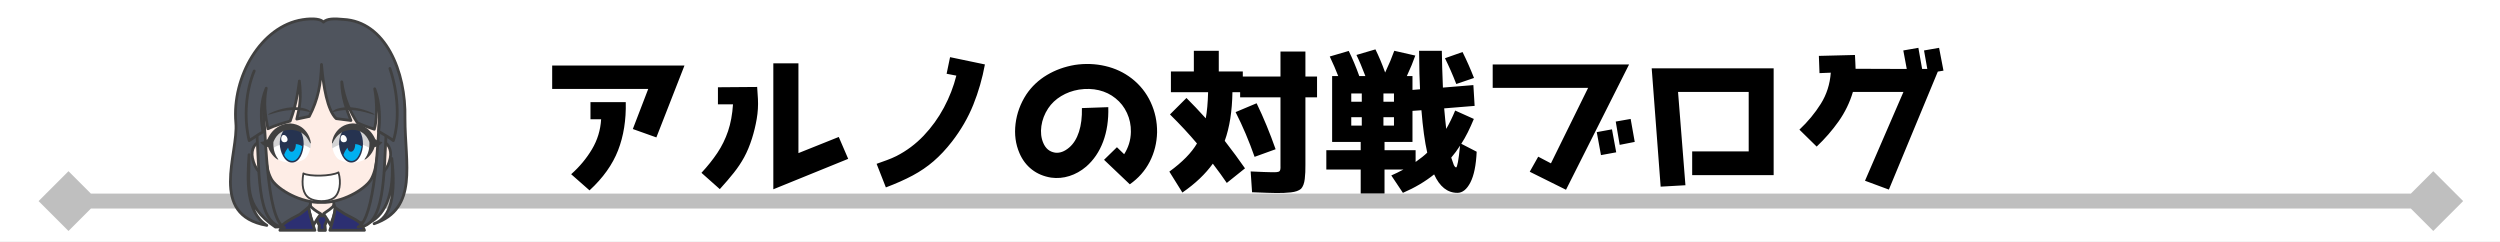
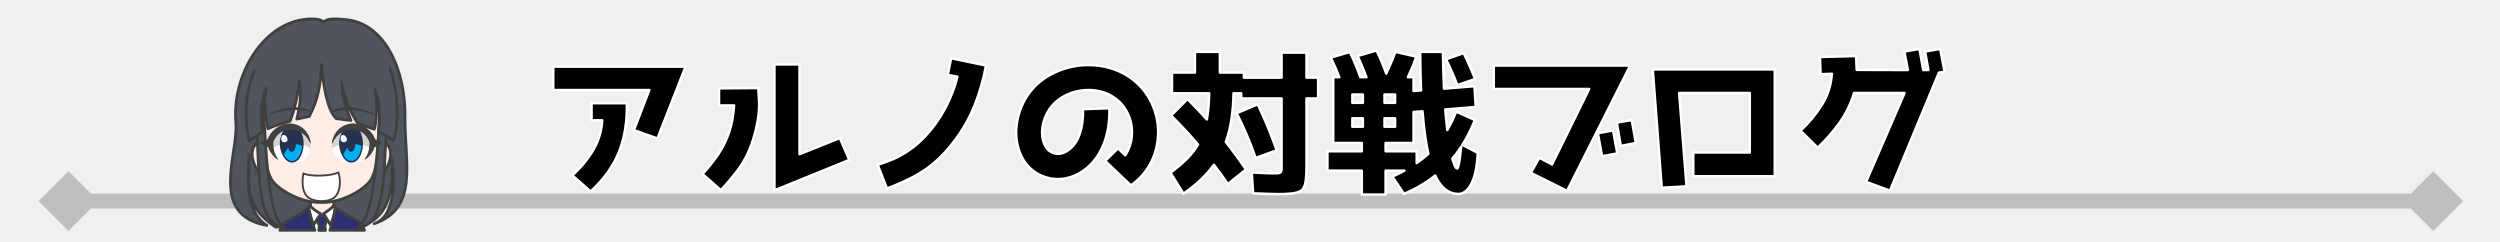
<svg xmlns="http://www.w3.org/2000/svg" width="1150" height="111" xml:space="preserve" overflow="hidden">
-   <defs>
-     <clipPath id="clip0">
-       <rect x="729" y="2933" width="1150" height="111" />
-     </clipPath>
-   </defs>
-   <g clip-path="url(#clip0)" transform="translate(-729 -2933)">
-     <rect x="729" y="2933" width="1150" height="111" fill="#FFFFFF" />
+   <g transform="translate(-729 -2933)">
    <path d="M760.5 3022.06 1848.3 3022.06 1848.3 3028.94 760.5 3028.94ZM760.5 3039.25 746.75 3025.5 760.5 3011.75 774.25 3025.5ZM1848.3 3011.75 1862.05 3025.5 1848.3 3039.25 1834.55 3025.5Z" fill="#BFBFBF" />
-     <path d="M1400.62 3000C1400.01 3000.96 1399.37 3001.9 1398.71 3002.81L1396.57 3005.5 1397.75 3008.88C1398.13 3009.63 1398.49 3010.01 1398.82 3010.01 1399.07 3010.01 1399.35 3009.17 1399.67 3007.5 1399.98 3005.82 1400.29 3003.33 1400.62 3000ZM1470.51 2992.5 1472.46 3003.07 1465.45 3004.35 1463.51 2993.78ZM1479.1 2987.71 1480.98 2998.28 1474.05 2999.64 1472.24 2988.92ZM1365.38 2986.92 1365.38 2990.79 1370.23 2990.79 1370.23 2986.92ZM1350.58 2986.92 1350.58 2990.79 1355.42 2990.79 1355.42 2986.92ZM1382.86 2983.71 1378.74 2984 1378.74 2998.28 1365.88 2998.28 1365.89 3002.08 1380.18 3002.08 1380.18 3007.5C1382.51 3005.86 1384.29 3004.43 1385.53 3003.22 1384.39 2998.22 1383.5 2991.71 1382.86 2983.71ZM1307.04 2980.5C1308.67 2983.86 1310.21 2987.3 1311.66 2990.83 1313.11 2994.36 1314.49 2997.96 1315.78 3001.65L1306.11 3005.15C1304.84 3001.54 1303.49 2998.02 1302.03 2994.59 1300.58 2991.16 1299.03 2987.82 1297.37 2984.57ZM1000.62 2979.99 1016.85 2979.99C1017.04 2988.21 1015.86 2995.6 1013.31 3002.16 1010.76 3008.72 1006.39 3014.85 1000.18 3020.57L991.737 3013.14C995.601 3009.71 998.793 3005.88 1001.31 3001.65 1003.83 2997.42 1005.23 2992.82 1005.52 2987.85L1000.62 2987.85ZM1365.38 2975.99 1365.38 2979.79 1370.23 2979.79 1370.23 2975.99ZM1350.58 2975.99 1350.58 2979.79 1355.42 2979.79 1355.42 2975.99ZM1077.29 2973 1077.65 2978.5C1077.81 2981.55 1077.62 2984.62 1077.09 2987.71 1076.56 2990.8 1075.83 2993.8 1074.91 2996.71 1073.88 2999.95 1072.69 3002.82 1071.33 3005.31 1069.97 3007.8 1068.37 3010.2 1066.53 3012.5 1064.7 3014.81 1062.56 3017.31 1060.11 3020L1051.67 3012.5C1054.49 3009.47 1056.93 3006.41 1058.99 3003.33 1061.05 3000.25 1062.69 2996.91 1063.91 2993.31 1065.12 2989.71 1065.88 2985.6 1066.18 2981L1059.25 2981 1059.25 2973.14ZM1488.78 2964.43 1544.88 2964.43 1544.88 3013.57 1507.4 3013.57 1507.4 3002.65 1533.4 3002.65 1533.4 2975.28 1500.9 2975.28 1504.3 3018.21 1492.9 3018.86ZM983 2963.14 1043.86 2963.14 1030.93 2996.21 1020.1 2992.35 1027.18 2973.92 983 2973.92ZM1415.64 2962.64 1478.38 2962.64 1449.36 3020.29 1432.68 3012 1436.58 3005.07 1442.43 3008.14 1459.53 2973.42 1415.64 2973.42ZM1230.52 2962.45C1232.85 2962.54 1235.15 2962.84 1237.42 2963.37 1241.96 2964.42 1246.01 2966.32 1249.57 2969.07 1253.38 2972.03 1256.3 2975.68 1258.31 2980.02 1260.33 2984.36 1261.31 2988.97 1261.26 2993.86 1261.14 2998.73 1260.01 3003.24 1257.88 3007.38 1255.75 3011.52 1252.69 3014.99 1248.71 3017.78L1236.86 3006.51 1242.79 3000.72 1246.11 3003.94C1247.05 3002.47 1247.8 3000.88 1248.34 2999.17 1248.88 2997.45 1249.17 2995.61 1249.21 2993.65 1249.26 2990.57 1248.66 2987.67 1247.41 2984.97 1246.16 2982.26 1244.4 2980.01 1242.14 2978.22 1239.94 2976.43 1237.4 2975.19 1234.51 2974.5 1231.62 2973.82 1228.55 2973.72 1225.31 2974.22 1222.28 2974.73 1219.54 2975.74 1217.09 2977.23 1214.64 2978.72 1212.66 2980.59 1211.15 2982.86 1209.48 2985.4 1208.44 2988.11 1208.03 2990.99 1207.62 2993.87 1207.92 2996.47 1208.92 2998.79 1209.45 3000.04 1210.17 3001.04 1211.05 3001.78 1211.94 3002.53 1213.04 3003 1214.33 3003.22 1215.38 3003.36 1216.46 3003.24 1217.55 3002.85 1218.65 3002.45 1219.74 3001.79 1220.83 3000.86 1222.83 2999.16 1224.32 2996.75 1225.33 2993.64 1226.33 2990.53 1226.78 2986.89 1226.68 2982.72L1238.81 2982.29C1238.98 2988.22 1238.18 2993.51 1236.43 2998.17 1234.68 3002.82 1232.08 3006.65 1228.63 3009.65 1226.26 3011.66 1223.69 3013.1 1220.93 3013.97 1218.17 3014.85 1215.37 3015.1 1212.53 3014.71 1209.12 3014.16 1206.17 3012.93 1203.69 3011 1201.21 3009.08 1199.3 3006.56 1197.95 3003.44 1196.16 2999.29 1195.56 2994.8 1196.15 2989.96 1196.74 2985.12 1198.4 2980.61 1201.12 2976.43 1203.58 2972.78 1206.74 2969.8 1210.6 2967.5 1214.45 2965.2 1218.73 2963.66 1223.43 2962.86 1225.83 2962.5 1228.19 2962.37 1230.52 2962.45ZM1084.73 2962.14 1096.28 2962.14 1096.28 3003.43 1114.83 2996 1119.17 3006.07 1084.73 3020.07ZM1166.03 2959.29 1182.06 2962.64C1180.88 2969.07 1179.1 2975.25 1176.72 2981.17 1174.34 2987.09 1171.07 2992.75 1166.9 2998.14 1164.15 3001.68 1161.33 3004.68 1158.45 3007.16 1155.58 3009.64 1152.37 3011.83 1148.84 3013.72 1145.31 3015.61 1141.2 3017.44 1136.5 3019.21L1132.24 3008.36C1133.9 3007.77 1135.48 3007.2 1136.98 3006.65 1138.48 3006.11 1139.94 3005.48 1141.34 3004.79 1146.02 3002.4 1150.2 2999.28 1153.88 2995.42 1157.56 2991.55 1160.67 2987.24 1163.21 2982.49 1165.75 2977.74 1167.65 2972.84 1168.92 2967.79L1164.44 2966.93ZM1401.77 2956.93C1402.74 2958.89 1403.67 2960.86 1404.54 2962.84 1405.41 2964.82 1406.25 2966.82 1407.04 2968.86L1398.89 2971.64C1398.06 2969.5 1397.21 2967.44 1396.34 2965.47 1395.47 2963.5 1394.59 2961.6 1393.68 2959.78ZM1278.17 2956.36 1289.64 2956.36 1289.64 2965.86 1300.69 2965.86 1300.69 2968.22 1318.02 2968.22 1318.02 2956.71 1329.49 2956.71 1329.49 2968.22 1334.84 2968.22 1334.84 2977.78 1329.49 2977.78 1329.49 3008.79C1329.53 3011.14 1329.42 3013.32 1329.19 3015.34 1328.95 3017.37 1328.38 3018.87 1327.47 3019.86 1326.44 3020.72 1324.9 3021.26 1322.84 3021.49 1320.78 3021.72 1318.55 3021.82 1316.14 3021.79 1315.24 3021.78 1313.85 3021.75 1311.98 3021.69 1310.11 3021.62 1307.77 3021.54 1304.95 3021.43L1304.3 3011.86C1306.72 3011.97 1308.73 3012.06 1310.33 3012.12 1311.93 3012.19 1313.15 3012.22 1313.98 3012.22 1315.88 3012.28 1317.06 3012.15 1317.49 3011.83 1317.92 3011.51 1318.1 3010.66 1318.02 3009.29L1318.02 2977.78 1299.46 2977.78 1299.46 2975.42 1295.92 2975.42C1295.85 2979.75 1295.52 2983.78 1294.94 2987.52 1294.35 2991.25 1293.5 2994.68 1292.38 2997.79 1295.92 3002.36 1299.03 3006.58 1301.7 3010.44L1293.32 3017.15C1292.49 3015.9 1291.54 3014.54 1290.46 3013.07 1289.38 3011.6 1288.2 3010.01 1286.9 3008.29 1285.2 3010.65 1283.2 3012.93 1280.87 3015.15 1278.55 3017.36 1275.89 3019.5 1272.9 3021.57L1266.9 3011.94C1269.9 3009.76 1272.45 3007.59 1274.56 3005.44 1276.67 3003.29 1278.35 3001.14 1279.61 2999 1277.81 2996.86 1275.87 2994.68 1273.81 2992.45 1271.74 2990.23 1269.54 2987.96 1267.19 2985.64L1274.77 2978.07C1276.18 2979.46 1277.62 2980.94 1279.1 2982.51 1280.58 2984.07 1282.1 2985.71 1283.65 2987.43 1284.23 2984.35 1284.59 2980.35 1284.73 2975.42L1267.62 2975.42 1267.62 2965.86 1278.17 2965.86ZM1361.7 2955.71C1362.42 2957.17 1363.16 2958.78 1363.91 2960.55 1364.66 2962.31 1365.41 2964.25 1366.17 2966.36 1367.04 2964.53 1367.82 2962.78 1368.52 2961.11 1369.21 2959.44 1369.83 2957.85 1370.37 2956.36L1380.04 2958.56C1379.1 2961.28 1377.8 2964.43 1376.14 2968L1378.74 2968 1378.74 2974.36 1382.21 2974.07C1382.1 2972.25 1382.01 2969.87 1381.94 2966.93 1381.87 2963.98 1381.81 2960.46 1381.78 2956.36L1392.24 2956.36C1392.3 2961.14 1392.47 2966.78 1392.74 2973.29L1406.75 2972.14 1407.33 2981.71 1393.32 2982.85C1393.5 2984.85 1393.67 2986.64 1393.82 2988.22 1393.97 2989.79 1394.12 2991.15 1394.26 2992.29 1395.71 2989.8 1397.08 2986.99 1398.38 2983.85L1406.97 2987.71C1406.07 2989.9 1405.14 2991.94 1404.19 2993.86 1403.23 2995.77 1402.24 2997.53 1401.19 2999.14L1408.27 3002.79C1407.99 3009 1407.03 3013.72 1405.38 3016.93 1404.55 3018.54 1403.63 3019.73 1402.63 3020.53 1401.63 3021.32 1400.55 3021.72 1399.39 3021.71 1397.11 3021.71 1395.08 3021 1393.29 3019.58 1391.5 3018.16 1389.97 3016.04 1388.7 3013.22 1384.6 3016.51 1379.81 3019.35 1374.34 3021.71L1369 3013.71C1370.81 3012.92 1372.67 3012.01 1374.55 3011L1365.88 3011 1365.88 3022 1354.92 3022 1354.92 3011 1339.11 3011 1339.11 3002.08 1354.92 3002.08 1354.92 2998.28 1341.78 2998.28 1341.78 2968 1344.59 2968C1343.58 2965.36 1342.28 2962.35 1340.69 2958.99L1349.42 2956.43C1351.14 2959.92 1352.76 2963.78 1354.27 2968L1357.08 2968C1356.33 2966.03 1355.6 2964.23 1354.92 2962.6 1354.23 2960.97 1353.58 2959.53 1352.96 2958.28ZM1611.45 2955 1613.18 2964.72 1615.56 2964.72 1614.05 2956.21 1620.98 2955 1623 2965.5 1620.4 2965.93 1597.88 3020.21 1586.9 3016.14 1604.59 2975.28 1581.34 2975.28C1579.89 2980.16 1577.69 2984.67 1574.77 2988.82 1571.84 2992.96 1568.47 2996.83 1564.67 3000.43L1556.73 2992.64C1560.61 2988.99 1563.89 2985.03 1566.57 2980.76 1569.25 2976.49 1570.78 2971.71 1571.16 2966.43L1565.97 2966.64 1565.68 2958.71 1582.28 2958.29C1582.35 2959.46 1582.41 2960.57 1582.45 2961.63 1582.5 2962.68 1582.54 2963.68 1582.57 2964.64L1606.11 2964.72 1604.52 2956.21Z" fill-rule="evenodd" />
+     <path d="M1401.12 3000.5C1400.51 3001.46 1399.87 3002.4 1399.21 3003.31L1397.07 3006 1398.25 3009.38C1398.63 3010.13 1398.99 3010.51 1399.32 3010.51 1399.57 3010.51 1399.85 3009.67 1400.17 3008 1400.48 3006.32 1400.79 3003.83 1401.12 3000.5ZM1471.01 2993 1472.96 3003.57 1465.95 3004.85 1464.01 2994.28ZM1479.6 2988.21 1481.48 2998.78 1474.55 3000.14 1472.74 2989.42ZM1365.88 2987.42 1365.88 2991.29 1370.73 2991.29 1370.73 2987.42ZM1351.08 2987.42 1351.08 2991.29 1355.92 2991.29 1355.92 2987.42ZM1383.36 2984.21 1379.24 2984.5 1379.24 2998.78 1366.38 2998.78 1366.39 3002.58 1380.68 3002.58 1380.68 3008C1383.01 3006.36 1384.79 3004.93 1386.03 3003.72 1384.89 2998.72 1384 2992.21 1383.36 2984.21ZM1307.54 2981C1309.17 2984.36 1310.71 2987.8 1312.16 2991.33 1313.61 2994.86 1314.99 2998.47 1316.28 3002.15L1306.61 3005.65C1305.34 3002.04 1303.99 2998.52 1302.53 2995.09 1301.08 2991.66 1299.53 2988.32 1297.87 2985.07ZM1001.12 2980.49 1017.35 2980.49C1017.54 2988.71 1016.36 2996.1 1013.81 3002.66 1011.26 3009.22 1006.89 3015.35 1000.68 3021.07L992.237 3013.64C996.101 3010.21 999.292 3006.38 1001.81 3002.15 1004.33 2997.92 1005.73 2993.32 1006.02 2988.35L1001.12 2988.35ZM1365.88 2976.49 1365.88 2980.29 1370.73 2980.29 1370.73 2976.49ZM1351.08 2976.49 1351.08 2980.29 1355.92 2980.29 1355.92 2976.49ZM1077.79 2973.5 1078.15 2979C1078.31 2982.05 1078.12 2985.13 1077.59 2988.21 1077.06 2991.3 1076.33 2994.3 1075.41 2997.21 1074.38 3000.45 1073.19 3003.32 1071.83 3005.81 1070.47 3008.3 1068.87 3010.7 1067.03 3013 1065.2 3015.31 1063.06 3017.81 1060.61 3020.5L1052.17 3013C1054.99 3009.97 1057.43 3006.91 1059.49 3003.83 1061.55 3000.75 1063.19 2997.41 1064.41 2993.81 1065.62 2990.21 1066.38 2986.1 1066.68 2981.5L1059.75 2981.5 1059.75 2973.64ZM1489.28 2964.93 1545.38 2964.93 1545.38 3014.07 1507.9 3014.07 1507.9 3003.15 1533.9 3003.15 1533.9 2975.78 1501.4 2975.78 1504.8 3018.71 1493.4 3019.36ZM983.5 2963.64 1044.36 2963.64 1031.43 2996.71 1020.6 2992.85 1027.68 2974.42 983.5 2974.42ZM1416.14 2963.14 1478.88 2963.14 1449.86 3020.79 1433.18 3012.5 1437.08 3005.57 1442.93 3008.64 1460.03 2973.92 1416.14 2973.92ZM1231.02 2962.95C1233.35 2963.04 1235.65 2963.34 1237.92 2963.87 1242.46 2964.92 1246.51 2966.82 1250.07 2969.57 1253.88 2972.53 1256.8 2976.18 1258.81 2980.52 1260.83 2984.86 1261.81 2989.47 1261.76 2994.36 1261.64 2999.23 1260.51 3003.74 1258.38 3007.88 1256.25 3012.02 1253.19 3015.49 1249.21 3018.28L1237.36 3007.01 1243.29 3001.22 1246.61 3004.44C1247.55 3002.97 1248.3 3001.38 1248.84 2999.67 1249.38 2997.95 1249.67 2996.11 1249.71 2994.15 1249.76 2991.07 1249.16 2988.17 1247.91 2985.47 1246.66 2982.76 1244.9 2980.51 1242.64 2978.72 1240.44 2976.93 1237.9 2975.69 1235.01 2975 1232.12 2974.32 1229.05 2974.22 1225.81 2974.72 1222.78 2975.23 1220.04 2976.24 1217.59 2977.73 1215.14 2979.22 1213.16 2981.09 1211.65 2983.36 1209.98 2985.9 1208.94 2988.61 1208.53 2991.49 1208.12 2994.37 1208.42 2996.97 1209.41 2999.29 1209.95 3000.54 1210.66 3001.54 1211.55 3002.28 1212.44 3003.03 1213.54 3003.5 1214.83 3003.72 1215.88 3003.86 1216.96 3003.74 1218.05 3003.35 1219.15 3002.95 1220.24 3002.29 1221.33 3001.36 1223.33 2999.66 1224.82 2997.25 1225.83 2994.14 1226.83 2991.03 1227.28 2987.39 1227.18 2983.22L1239.31 2982.79C1239.48 2988.72 1238.68 2994.01 1236.93 2998.67 1235.18 3003.32 1232.58 3007.15 1229.13 3010.15 1226.76 3012.16 1224.19 3013.6 1221.43 3014.47 1218.67 3015.35 1215.87 3015.6 1213.03 3015.21 1209.62 3014.66 1206.67 3013.43 1204.19 3011.5 1201.71 3009.58 1199.8 3007.06 1198.45 3003.94 1196.66 2999.79 1196.06 2995.3 1196.65 2990.46 1197.24 2985.62 1198.9 2981.11 1201.62 2976.93 1204.08 2973.28 1207.24 2970.3 1211.1 2968 1214.95 2965.7 1219.23 2964.16 1223.93 2963.36 1226.33 2963 1228.69 2962.87 1231.02 2962.95ZM1085.23 2962.64 1096.78 2962.64 1096.78 3003.93 1115.33 2996.5 1119.67 3006.57 1085.23 3020.57ZM1166.53 2959.79 1182.56 2963.14C1181.38 2969.57 1179.6 2975.75 1177.22 2981.67 1174.84 2987.59 1171.57 2993.25 1167.4 2998.64 1164.65 3002.18 1161.83 3005.18 1158.95 3007.66 1156.07 3010.14 1152.87 3012.33 1149.34 3014.22 1145.81 3016.11 1141.7 3017.94 1137 3019.71L1132.74 3008.86C1134.4 3008.27 1135.98 3007.7 1137.48 3007.15 1138.98 3006.61 1140.44 3005.98 1141.84 3005.29 1146.52 3002.9 1150.7 2999.78 1154.38 2995.92 1158.06 2992.05 1161.17 2987.74 1163.71 2982.99 1166.25 2978.24 1168.15 2973.34 1169.42 2968.29L1164.94 2967.43ZM1402.27 2957.43C1403.24 2959.39 1404.17 2961.36 1405.04 2963.34 1405.91 2965.32 1406.75 2967.32 1407.54 2969.36L1399.39 2972.14C1398.56 2970 1397.71 2967.94 1396.84 2965.97 1395.97 2964 1395.09 2962.1 1394.18 2960.28ZM1278.67 2956.86 1290.14 2956.86 1290.14 2966.36 1301.19 2966.36 1301.19 2968.72 1318.52 2968.72 1318.52 2957.21 1329.99 2957.21 1329.99 2968.72 1335.34 2968.72 1335.34 2978.28 1329.99 2978.28 1329.99 3009.29C1330.03 3011.64 1329.92 3013.82 1329.69 3015.84 1329.45 3017.87 1328.88 3019.37 1327.97 3020.36 1326.94 3021.22 1325.4 3021.76 1323.34 3021.99 1321.28 3022.22 1319.05 3022.32 1316.64 3022.29 1315.74 3022.28 1314.35 3022.25 1312.48 3022.19 1310.61 3022.12 1308.27 3022.04 1305.45 3021.93L1304.8 3012.36C1307.22 3012.47 1309.23 3012.56 1310.83 3012.62 1312.43 3012.69 1313.65 3012.72 1314.48 3012.72 1316.38 3012.78 1317.56 3012.65 1317.99 3012.33 1318.42 3012.01 1318.6 3011.16 1318.52 3009.79L1318.52 2978.28 1299.96 2978.28 1299.96 2975.92 1296.42 2975.92C1296.35 2980.25 1296.02 2984.28 1295.44 2988.02 1294.85 2991.75 1294 2995.18 1292.88 2998.29 1296.42 3002.86 1299.53 3007.08 1302.2 3010.94L1293.82 3017.65C1292.99 3016.4 1292.04 3015.04 1290.96 3013.57 1289.88 3012.1 1288.7 3010.51 1287.4 3008.79 1285.7 3011.15 1283.7 3013.43 1281.37 3015.65 1279.05 3017.86 1276.39 3020 1273.4 3022.07L1267.4 3012.44C1270.4 3010.26 1272.95 3008.09 1275.06 3005.94 1277.17 3003.79 1278.85 3001.64 1280.11 2999.5 1278.31 2997.36 1276.37 2995.18 1274.31 2992.96 1272.24 2990.73 1270.04 2988.46 1267.69 2986.14L1275.27 2978.57C1276.68 2979.96 1278.12 2981.44 1279.6 2983.01 1281.08 2984.57 1282.6 2986.21 1284.15 2987.93 1284.73 2984.85 1285.09 2980.85 1285.23 2975.92L1268.12 2975.92 1268.12 2966.36 1278.67 2966.36ZM1362.2 2956.21C1362.92 2957.67 1363.66 2959.28 1364.41 2961.05 1365.16 2962.81 1365.91 2964.75 1366.67 2966.86 1367.54 2965.03 1368.32 2963.28 1369.02 2961.61 1369.71 2959.94 1370.33 2958.35 1370.87 2956.86L1380.54 2959.06C1379.6 2961.78 1378.3 2964.93 1376.64 2968.5L1379.24 2968.5 1379.24 2974.86 1382.71 2974.57C1382.6 2972.75 1382.51 2970.37 1382.44 2967.43 1382.37 2964.48 1382.31 2960.96 1382.28 2956.86L1392.74 2956.86C1392.8 2961.64 1392.97 2967.28 1393.24 2973.79L1407.25 2972.64 1407.83 2982.21 1393.82 2983.35C1394 2985.35 1394.17 2987.14 1394.32 2988.72 1394.47 2990.29 1394.62 2991.65 1394.76 2992.79 1396.21 2990.3 1397.58 2987.49 1398.88 2984.35L1407.47 2988.21C1406.57 2990.4 1405.64 2992.44 1404.69 2994.36 1403.73 2996.27 1402.74 2998.03 1401.69 2999.64L1408.77 3003.29C1408.49 3009.51 1407.53 3014.22 1405.88 3017.43 1405.05 3019.04 1404.13 3020.24 1403.13 3021.03 1402.13 3021.82 1401.05 3022.22 1399.89 3022.21 1397.61 3022.21 1395.58 3021.5 1393.79 3020.08 1392 3018.66 1390.47 3016.54 1389.2 3013.72 1385.1 3017.01 1380.31 3019.85 1374.84 3022.21L1369.5 3014.21C1371.31 3013.42 1373.17 3012.51 1375.05 3011.5L1366.38 3011.5 1366.38 3022.5 1355.42 3022.5 1355.42 3011.5 1339.61 3011.5 1339.61 3002.58 1355.42 3002.58 1355.42 2998.78 1342.28 2998.78 1342.28 2968.5 1345.09 2968.5C1344.08 2965.86 1342.78 2962.85 1341.19 2959.49L1349.92 2956.93C1351.64 2960.42 1353.26 2964.28 1354.77 2968.5L1357.58 2968.5C1356.83 2966.53 1356.1 2964.73 1355.42 2963.1 1354.73 2961.47 1354.08 2960.03 1353.46 2958.78ZM1611.95 2955.5 1613.68 2965.22 1616.06 2965.22 1614.55 2956.71 1621.48 2955.5 1623.5 2966 1620.9 2966.43 1598.38 3020.71 1587.4 3016.64 1605.09 2975.78 1581.84 2975.78C1580.39 2980.66 1578.19 2985.17 1575.27 2989.32 1572.34 2993.46 1568.97 2997.33 1565.17 3000.93L1557.23 2993.14C1561.11 2989.49 1564.39 2985.53 1567.07 2981.26 1569.75 2976.99 1571.28 2972.22 1571.67 2966.93L1566.47 2967.14 1566.18 2959.21 1582.78 2958.79C1582.85 2959.96 1582.91 2961.07 1582.95 2962.13 1583 2963.18 1583.04 2964.18 1583.07 2965.14L1606.61 2965.22 1605.02 2956.71Z" stroke="#FFFFFF" stroke-width="1.146" stroke-linejoin="round" stroke-miterlimit="10" fill-rule="evenodd" />
    <g>
      <g>
        <g>
          <path d="M179.23 136.518C164.098 126.365 167.362 116.946 167.093 103.567 166.307 114.68 165.459 129.587 175.271 135.75 148.305 131.002 162.341 103.021 161.025 88.984 159.181 68.135 172.57 44.971 191.729 42.025 196.842 41.23 200.322 41.805 201.317 43.155 202.877 41.491 206.291 41.487 210.435 41.897 229.747 42.839 239.356 65.518 238.828 87.091 238.822 107.722 245.065 128.059 224.628 135.001 232.36 132.363 234.766 121.78 232.76 105.271 234.061 120.074 230.255 130.583 222.707 134.348L179.23 136.518Z" stroke="#404040" stroke-width="1.287" stroke-linecap="round" stroke-linejoin="round" stroke-miterlimit="10" fill="#4F545D" fill-rule="evenodd" transform="matrix(1 0 0 1.00953 676.465 2899.63)" />
          <path d="M3.777 0C3.708 2.981 3.635 3.368 3.664 5.7 3.15 5.769 1.044 6.84 0 7.243 1.138 10.975 5.577 14.149 8.897 14.112 12.217 14.075 16.855 10.176 17.93 7.214L14.415 5.7C14.444 3.368 14.371 2.89 14.424 0.091L3.777 0Z" stroke="#404040" stroke-width="1.287" stroke-linecap="round" stroke-linejoin="round" stroke-miterlimit="10" fill="#FEEDE6" fill-rule="evenodd" transform="matrix(-1 0 0 1.00953 886.241 3023.65)" />
          <path d="M206.369 127.871C206.074 131.47 205.878 134.526 205.477 137.547L205.401 137.978 196.255 137.978 196.1 137.397C195.376 134.436 194.901 131.495 194.54 127.936L199.967 130.897 200.842 132.829 201.558 130.811Z" fill="#FFFFFF" fill-rule="evenodd" transform="matrix(1 0 0 1.00953 676.465 2899.63)" />
          <path d="M203.505 129.762 203.408 132.316C202.927 133.424 202.537 134.532 201.965 135.64 202.045 136.345 202.108 137.004 202.161 137.633L202.187 137.997 199.244 137.997 199.269 137.572C199.313 136.958 199.367 136.317 199.438 135.632 198.741 134.611 198.407 133.589 197.891 132.568L197.853 130.027C198.227 130.44 199.854 131.468 200.796 131.423 201.738 131.379 202.982 130.402 203.505 129.762Z" stroke="#404040" stroke-width="1.373" stroke-linecap="round" stroke-linejoin="round" stroke-miterlimit="10" fill="#2C2F72" fill-rule="evenodd" transform="matrix(1 0 0 1.00953 676.465 2899.63)" />
          <path d="M195.066 126.505C195.767 127.864 198.133 129.381 200.017 130.44L200.249 131.039 199.823 130.928C198.803 132.201 197.565 134.192 196.823 135.522 195.877 133.445 195.129 130.736 194.502 128.171L195.066 126.505ZM206.222 126.412 206.78 128.118C206.619 130.031 205.505 133.262 204.497 135.545 203.996 134.55 202.701 132.352 201.665 130.889L201.214 131.039 201.398 130.42C202.984 129.308 205.529 127.802 206.222 126.412Z" stroke="#404040" stroke-width="1.287" stroke-linecap="round" stroke-linejoin="round" stroke-miterlimit="10" fill="#FFFFFF" fill-rule="evenodd" transform="matrix(1 0 0 1.00953 676.465 2899.63)" />
          <path d="M13.486 0.099C13.146 0.584 10.136 2.326 9.321 2.952 6.991 4.329 3.006 5.867 1.408 7.862 1.009 8.36 0.594 9.147 0.179 10.108L0 10.556 15.905 10.556 15.665 9.822C14.53 6.215 13.588 2.603 13.486 0.099ZM25.661 0C25.342 2.872 24.198 6.718 22.873 10.363L22.8 10.556 38.893 10.556 38.237 9.202C38.001 8.766 37.754 8.363 37.496 8.002 35.781 6.239 31.439 4.244 29.742 3.284 29.179 2.886 27.31 1.427 25.661 0Z" stroke="#404040" stroke-width="1.287" stroke-linecap="round" stroke-linejoin="round" stroke-miterlimit="10" fill="#2C2F72" fill-rule="evenodd" transform="matrix(-1 0 0 1.00953 896.647 3028.27)" />
          <path d="M59.529 0.001C59.097 0.011 58.26 0.007 57.654 0.376L5.893 0.445C5.254 0.077 4.69 0.033 4.218 0.001 1.559-0.078-0.696 3.389 0.2 7.505 1.231 12.375 3.698 14.567 5.469 14.949 6.461 15.201 7.567 15.106 8.398 14.65L55.347 14.65C56.178 15.106 57.285 15.201 58.277 14.949 60.049 14.567 62.517 12.375 63.549 7.505 64.444 3.389 62.189-0.078 59.529 0.001Z" stroke="#404040" stroke-width="1.287" stroke-linecap="round" stroke-linejoin="round" stroke-miterlimit="10" fill="#FEEDE6" fill-rule="evenodd" transform="matrix(-1 0 0 1.00953 908.7 2998.18)" />
          <path d="M55.176 24.941C55.096 16.482 52.995 0.281 27.375 0 2.893 0.109-0.053 16.63 0.001 24.941 0.02 35.173 1.002 40.774 1.776 47.106 2.518 51.902 2.878 54.463 4.501 57.601 6.608 61.677 16.108 67.877 25.949 68.428L29.273 68.428C39.097 67.877 48.58 61.677 50.684 57.601 52.304 54.463 52.663 51.902 53.404 47.106 54.176 40.774 55.157 35.173 55.176 24.941Z" stroke="#404040" stroke-width="1.287" stroke-linecap="round" stroke-linejoin="round" stroke-miterlimit="10" fill="#FEEDE6" fill-rule="evenodd" transform="matrix(-1 0 0 1.00953 904.396 2957.03)" />
          <path d="M173.69 67.558 179.198 53.916C188.89 49.192 197.065 46.203 205.24 45.818 211.955 47.881 218.669 47.558 225.384 52.008L231.599 68.053 201.797 66.145 173.69 67.558Z" fill="#4F545D" fill-rule="evenodd" transform="matrix(1 0 0 1.00953 676.465 2899.63)" />
          <path d="M192.089 112.069C191.175 117.295 191.863 121.496 194.855 123.378 197.426 125.016 203.157 125.328 206.05 123.249 208.776 121.379 209.636 116.232 208.229 111.607 205.014 113.413 194.734 113.563 192.089 112.069Z" stroke="#404040" stroke-width="0.858" stroke-linecap="round" stroke-linejoin="round" stroke-miterlimit="10" fill="#FFFFFF" fill-rule="evenodd" transform="matrix(1 0 0 1.00953 676.465 2899.63)" />
          <path d="M170.208 87.39C172.346 109.341 169.529 135.362 183.347 136.743 174.57 132.555 174.844 89.422 173.299 79.134" stroke="#404040" stroke-width="1.287" stroke-linecap="round" stroke-linejoin="round" stroke-miterlimit="10" fill="#4F545D" fill-rule="evenodd" transform="matrix(1 0 0 1.00953 676.465 2899.63)" />
          <path d="M0 11.649C1.1 31.788 0.597 55.09 12.914 55.139 5.193 51.434 3.468 15.014 2.959 0" stroke="#404040" stroke-width="1.287" stroke-linecap="round" stroke-linejoin="round" stroke-miterlimit="10" fill="#4F545D" fill-rule="evenodd" transform="matrix(-1 0 0 1.00953 906.642 2981.78)" />
          <path d="M169.476 65.395C165.735 74.23 164.549 86.328 167.143 97.122 169.608 95.687 171.015 94.496 173.481 93.169 172.336 86.737 172.237 79.58 175.013 73.246 173.672 79.981 174.57 85.617 175.768 91.722 178.8 90.261 183.194 89.016 186.024 88.222 187.222 84.763 188.914 80.446 190.251 69.959 191.216 77.541 190.424 81.841 189.059 87.304L194.786 86.104C198.927 78.255 200.094 71.504 200.424 62.438 201.317 72.587 203.104 83.167 207.175 87.1 209.306 87.324 211.829 87.722 213.96 87.946 212.078 83.189 209.717 77.367 209.741 70.35 210.87 78.474 214.027 84.633 216.951 89.013 219.118 90.048 221.864 90.959 224.711 91.948 225.778 88.637 226.27 81.141 224.905 73.512 227.493 80.14 227.387 88.155 226.706 92.935 228.273 93.917 231.476 95.55 233.475 97.139 236.462 88.132 235.569 74.74 231.88 64.26" stroke="#404040" stroke-width="1.287" stroke-linecap="round" stroke-linejoin="round" stroke-miterlimit="10" fill="#4F545D" fill-rule="evenodd" transform="matrix(1 0 0 1.00953 676.465 2899.63)" />
          <path d="M8.652 0.055C13.905 0.422 19.492 3.037 19.311 3.312 19.1 3.89 14.981 1.649 8.76 1.322 2.539 0.996 0.101 2.646 0 2.067 0.045 1.269 3.399-0.313 8.652 0.055Z" fill="#404040" fill-rule="evenodd" transform="matrix(-1 0 0 1.00953 871.642 2982.31)" />
          <path d="M0.099 6.658C2.057 2.084 11.671-4.504 18.074 4.437 18.835 8.156 18.283 11.178 15.188 14.61 12.742 16.681 5.965 17.014 2.609 14.56 0.747 12.914-0.345 9.515 0.099 6.658Z" fill="#FFFFFF" fill-rule="evenodd" transform="matrix(-1 0 0 1.00953 871.829 2991.34)" />
          <path d="M0.168 8.777C7.105 4.304 15.863 7.106 17.665 9.059 17.837 7.422 18.893 5.98 18.399 4.23 14.435-1.42 4.827-1.649 0.42 4.995-0.246 6.693 0.051 7.9 0.168 8.777Z" fill="#D4D4D5" fill-rule="evenodd" transform="matrix(-1 0 0 1.00953 871.941 2992.36)" />
          <path d="M181.217 98.664C181.126 95.324 183.016 90.294 186.805 90.289 190.594 90.283 192.247 94.936 192.219 98.63 192.19 102.324 190.462 107.128 186.873 107.134 183.283 107.139 181.308 102.003 181.217 98.664Z" fill="#263350" fill-rule="evenodd" transform="matrix(1 0 0 1.00953 676.465 2899.63)" />
          <path d="M188.616 98.711C189.934 98.819 190.595 99.137 191.545 99.665 191.332 101.622 190.01 106.419 186.893 106.385 185.124 106.365 183.671 104.725 183.235 103.618 183.678 102.211 184.383 101.225 185.036 100.343 185.461 101.803 185.939 102.213 186.705 102.204 187.763 102.204 188.62 100.655 188.62 98.744 188.619 98.733 188.618 98.722 188.616 98.711Z" fill="#00B0F0" fill-rule="evenodd" transform="matrix(1 0 0 1.00953 676.465 2899.63)" />
          <path d="M181.893 96.038C181.952 95.051 182.51 94.372 183.373 94.6 184.236 94.829 184.926 95.927 184.79 96.863 184.654 97.798 183.505 98.035 182.86 97.807 182.213 97.579 181.835 97.026 181.893 96.038Z" fill="#FFFFFF" fill-rule="evenodd" transform="matrix(1 0 0 1.00953 676.465 2899.63)" />
          <path d="M9.532 0C12.845 0.083 17.42 1.7 19.89 7.196 20.897 7.941 21.503 8.254 23.209 8.504 22.296 9.994 20.93 10.518 19.578 10.818 18.426 14.465 15.26 16.716 14.944 16.493 14.628 16.27 17.467 14.263 17.177 8.485 16.519 7.01 14.736 2.553 8.543 2.978 1.697 3.533 0.508 9.335 0.078 9.156-0.408 8.706 1.217 0.462 9.532 0Z" fill="#404040" fill-rule="evenodd" transform="matrix(-1 0 0 1.00953 871.941 2989.76)" />
          <path d="M214.197 81.958C219.45 82.326 225.037 84.941 224.856 85.215 224.645 85.794 220.526 83.552 214.305 83.226 208.085 82.9 205.647 84.549 205.545 83.971 205.59 83.172 208.944 81.59 214.197 81.958Z" fill="#404040" fill-rule="evenodd" transform="matrix(1 0 0 1.00953 676.465 2899.63)" />
          <path d="M205.456 97.508C207.415 92.934 217.029 86.347 223.432 95.287 224.193 99.006 223.641 102.028 220.546 105.46 218.1 107.531 211.323 107.864 207.967 105.41 206.105 103.764 205.013 100.365 205.456 97.508Z" fill="#FFFFFF" fill-rule="evenodd" transform="matrix(1 0 0 1.00953 676.465 2899.63)" />
          <path d="M205.414 100.638C212.365 96.165 221.141 98.967 222.946 100.92 223.118 99.283 224.176 97.84 223.682 96.091 219.709 90.44 210.082 90.212 205.666 96.856 204.999 98.553 205.297 99.76 205.414 100.638Z" fill="#D4D4D5" fill-rule="evenodd" transform="matrix(1 0 0 1.00953 676.465 2899.63)" />
          <path d="M208.505 98.664C208.414 95.324 210.304 90.294 214.093 90.289 217.883 90.283 219.536 94.936 219.507 98.63 219.479 102.324 217.751 107.128 214.161 107.134 210.572 107.139 208.597 102.003 208.505 98.664Z" fill="#263350" fill-rule="evenodd" transform="matrix(1 0 0 1.00953 676.465 2899.63)" />
          <path d="M215.929 98.711C217.252 98.819 217.917 99.137 218.871 99.665 218.658 101.622 217.329 106.419 214.199 106.385 212.421 106.365 210.962 104.725 210.524 103.618 210.968 102.211 211.677 101.225 212.332 100.343 212.76 101.803 213.24 102.213 214.01 102.204 215.072 102.204 215.933 100.655 215.933 98.744 215.932 98.733 215.931 98.722 215.929 98.711Z" fill="#00B0F0" fill-rule="evenodd" transform="matrix(1 0 0 1.00953 676.465 2899.63)" />
          <path d="M209.182 96.038C209.241 95.051 209.799 94.372 210.662 94.6 211.525 94.829 212.215 95.927 212.079 96.863 211.943 97.798 210.794 98.035 210.148 97.807 209.502 97.579 209.124 97.026 209.182 96.038Z" fill="#FFFFFF" fill-rule="evenodd" transform="matrix(1 0 0 1.00953 676.465 2899.63)" />
          <path d="M214.793 89.278C218.111 89.361 222.694 90.978 225.167 96.474 226.176 97.218 226.783 97.532 228.492 97.782 227.577 99.272 226.209 99.797 224.855 100.096 223.701 103.743 220.53 105.994 220.214 105.771 219.898 105.548 222.741 103.541 222.45 97.763 221.791 96.288 220.006 91.831 213.802 92.256 206.946 92.811 205.754 98.613 205.324 98.434 204.837 97.984 206.465 89.74 214.793 89.278Z" fill="#404040" fill-rule="evenodd" transform="matrix(1 0 0 1.00953 676.465 2899.63)" />
        </g>
      </g>
    </g>
  </g>
</svg>
